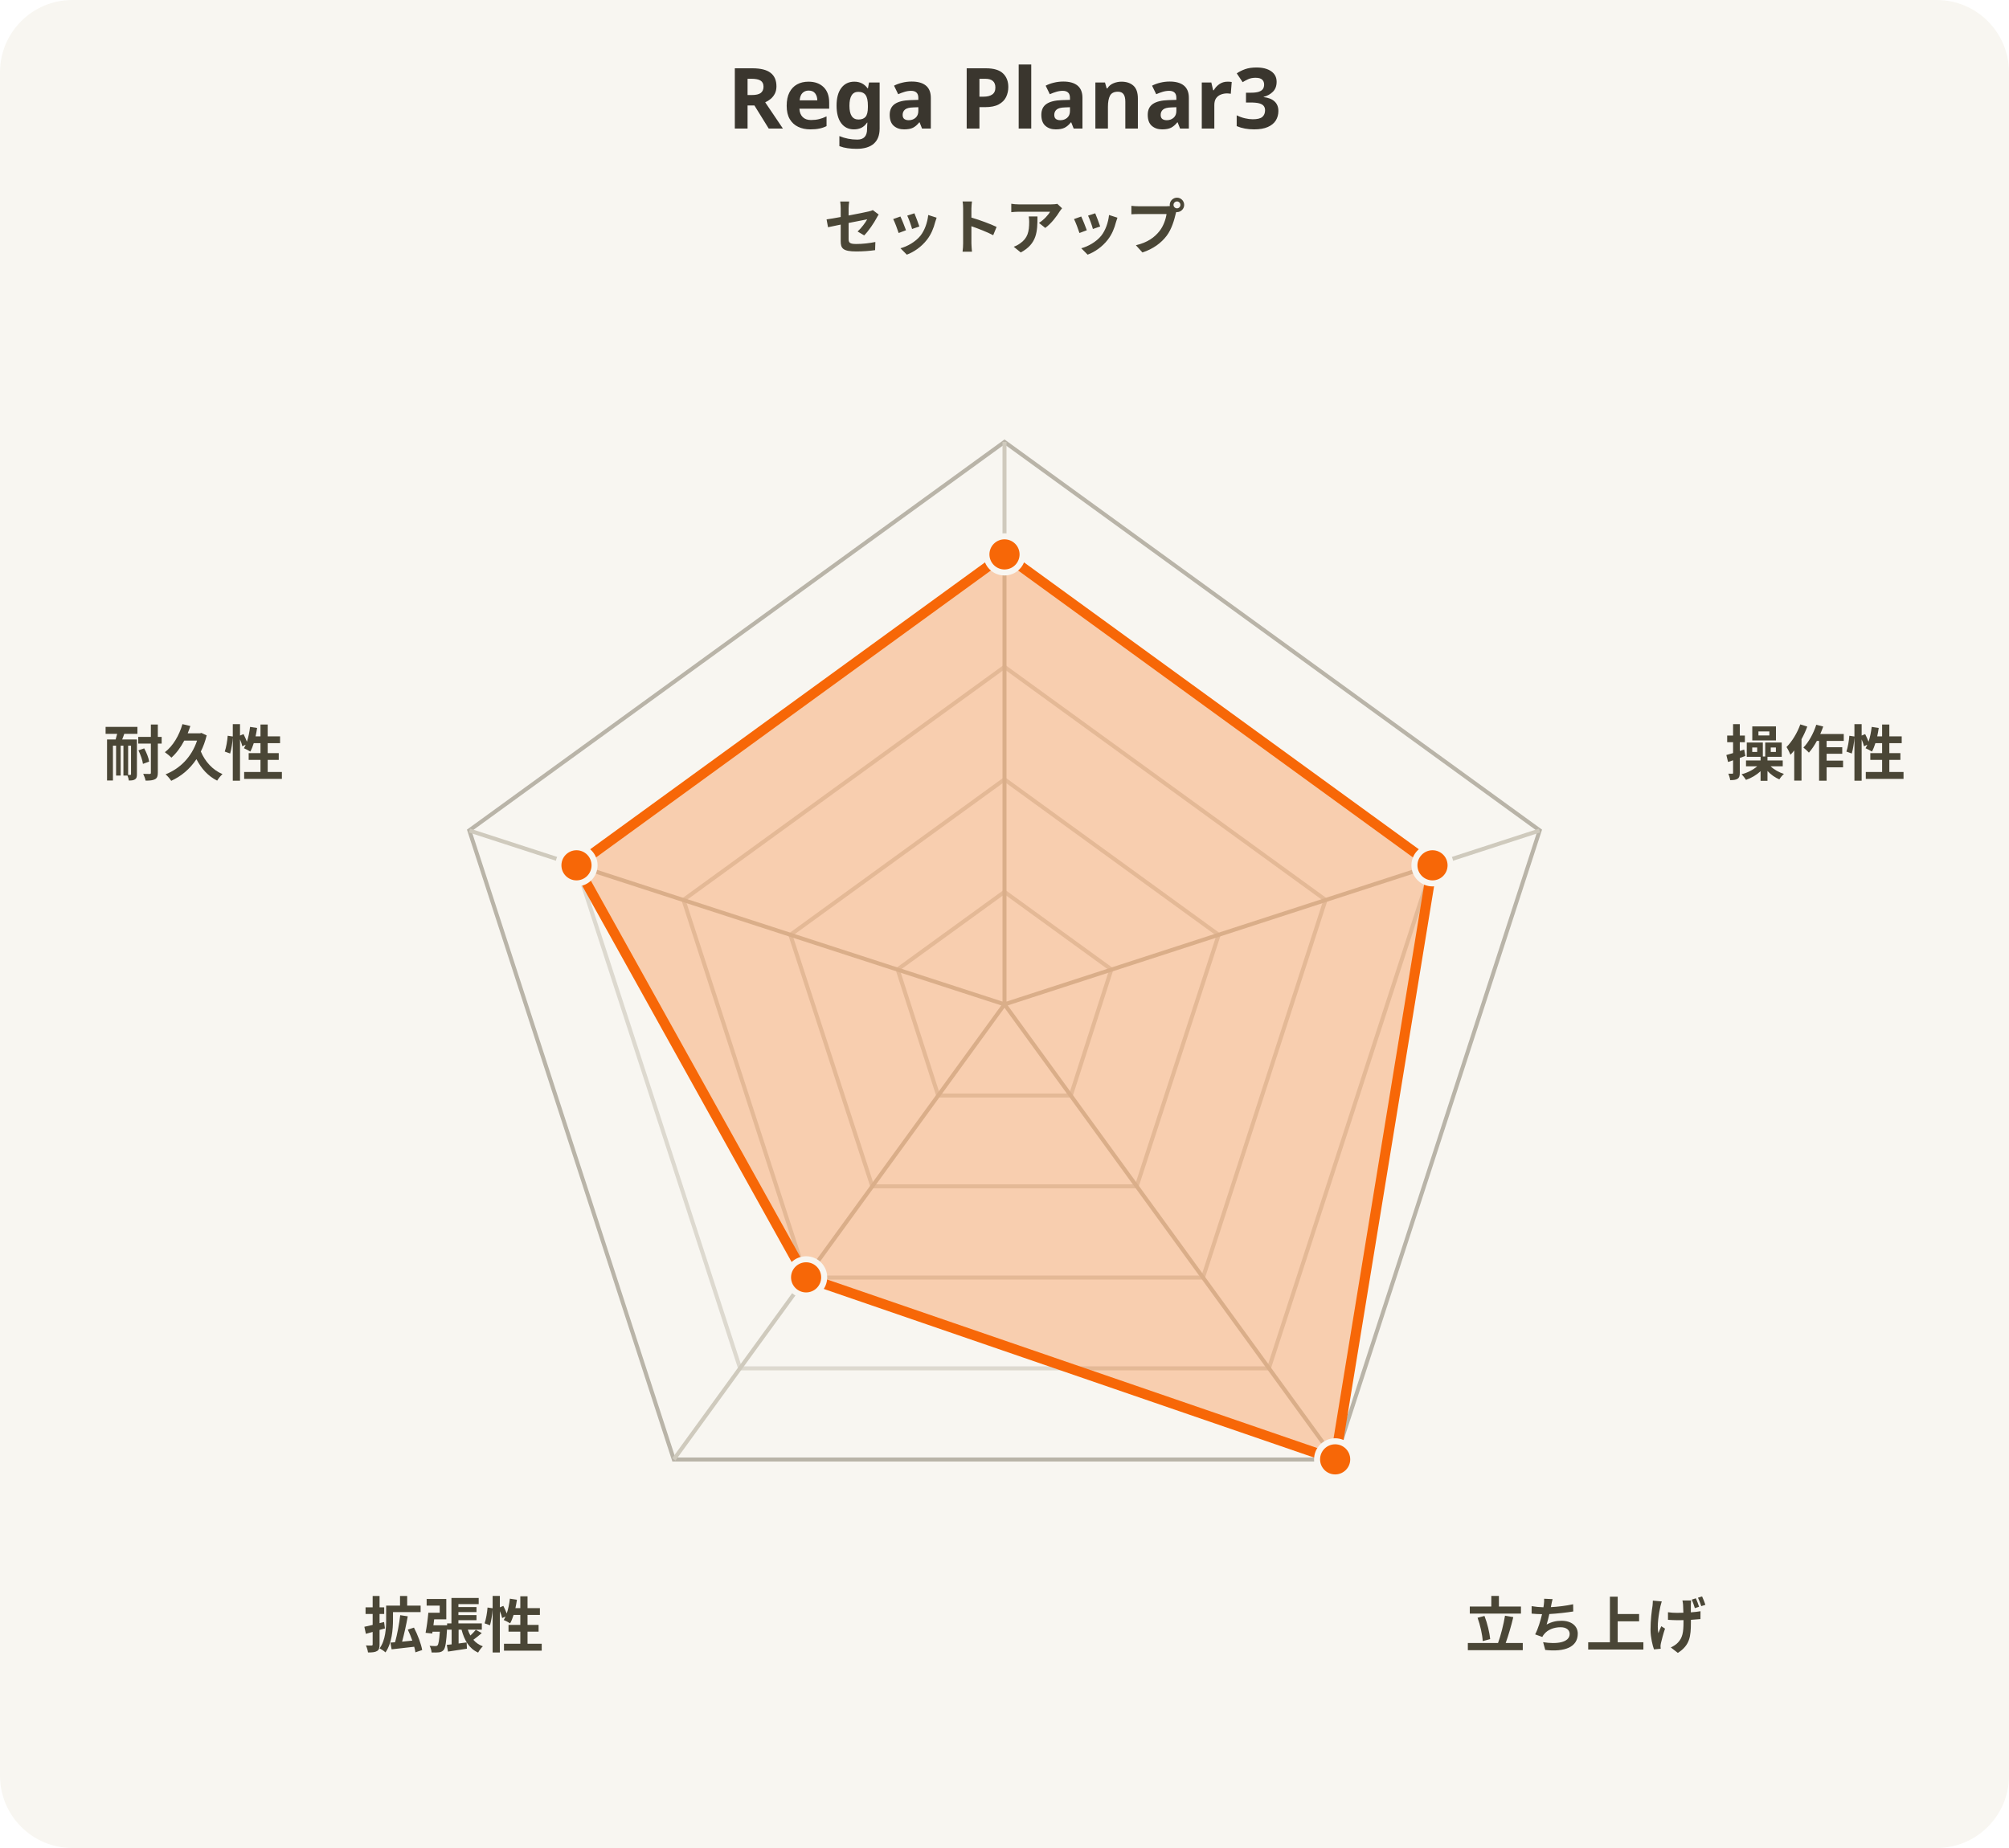
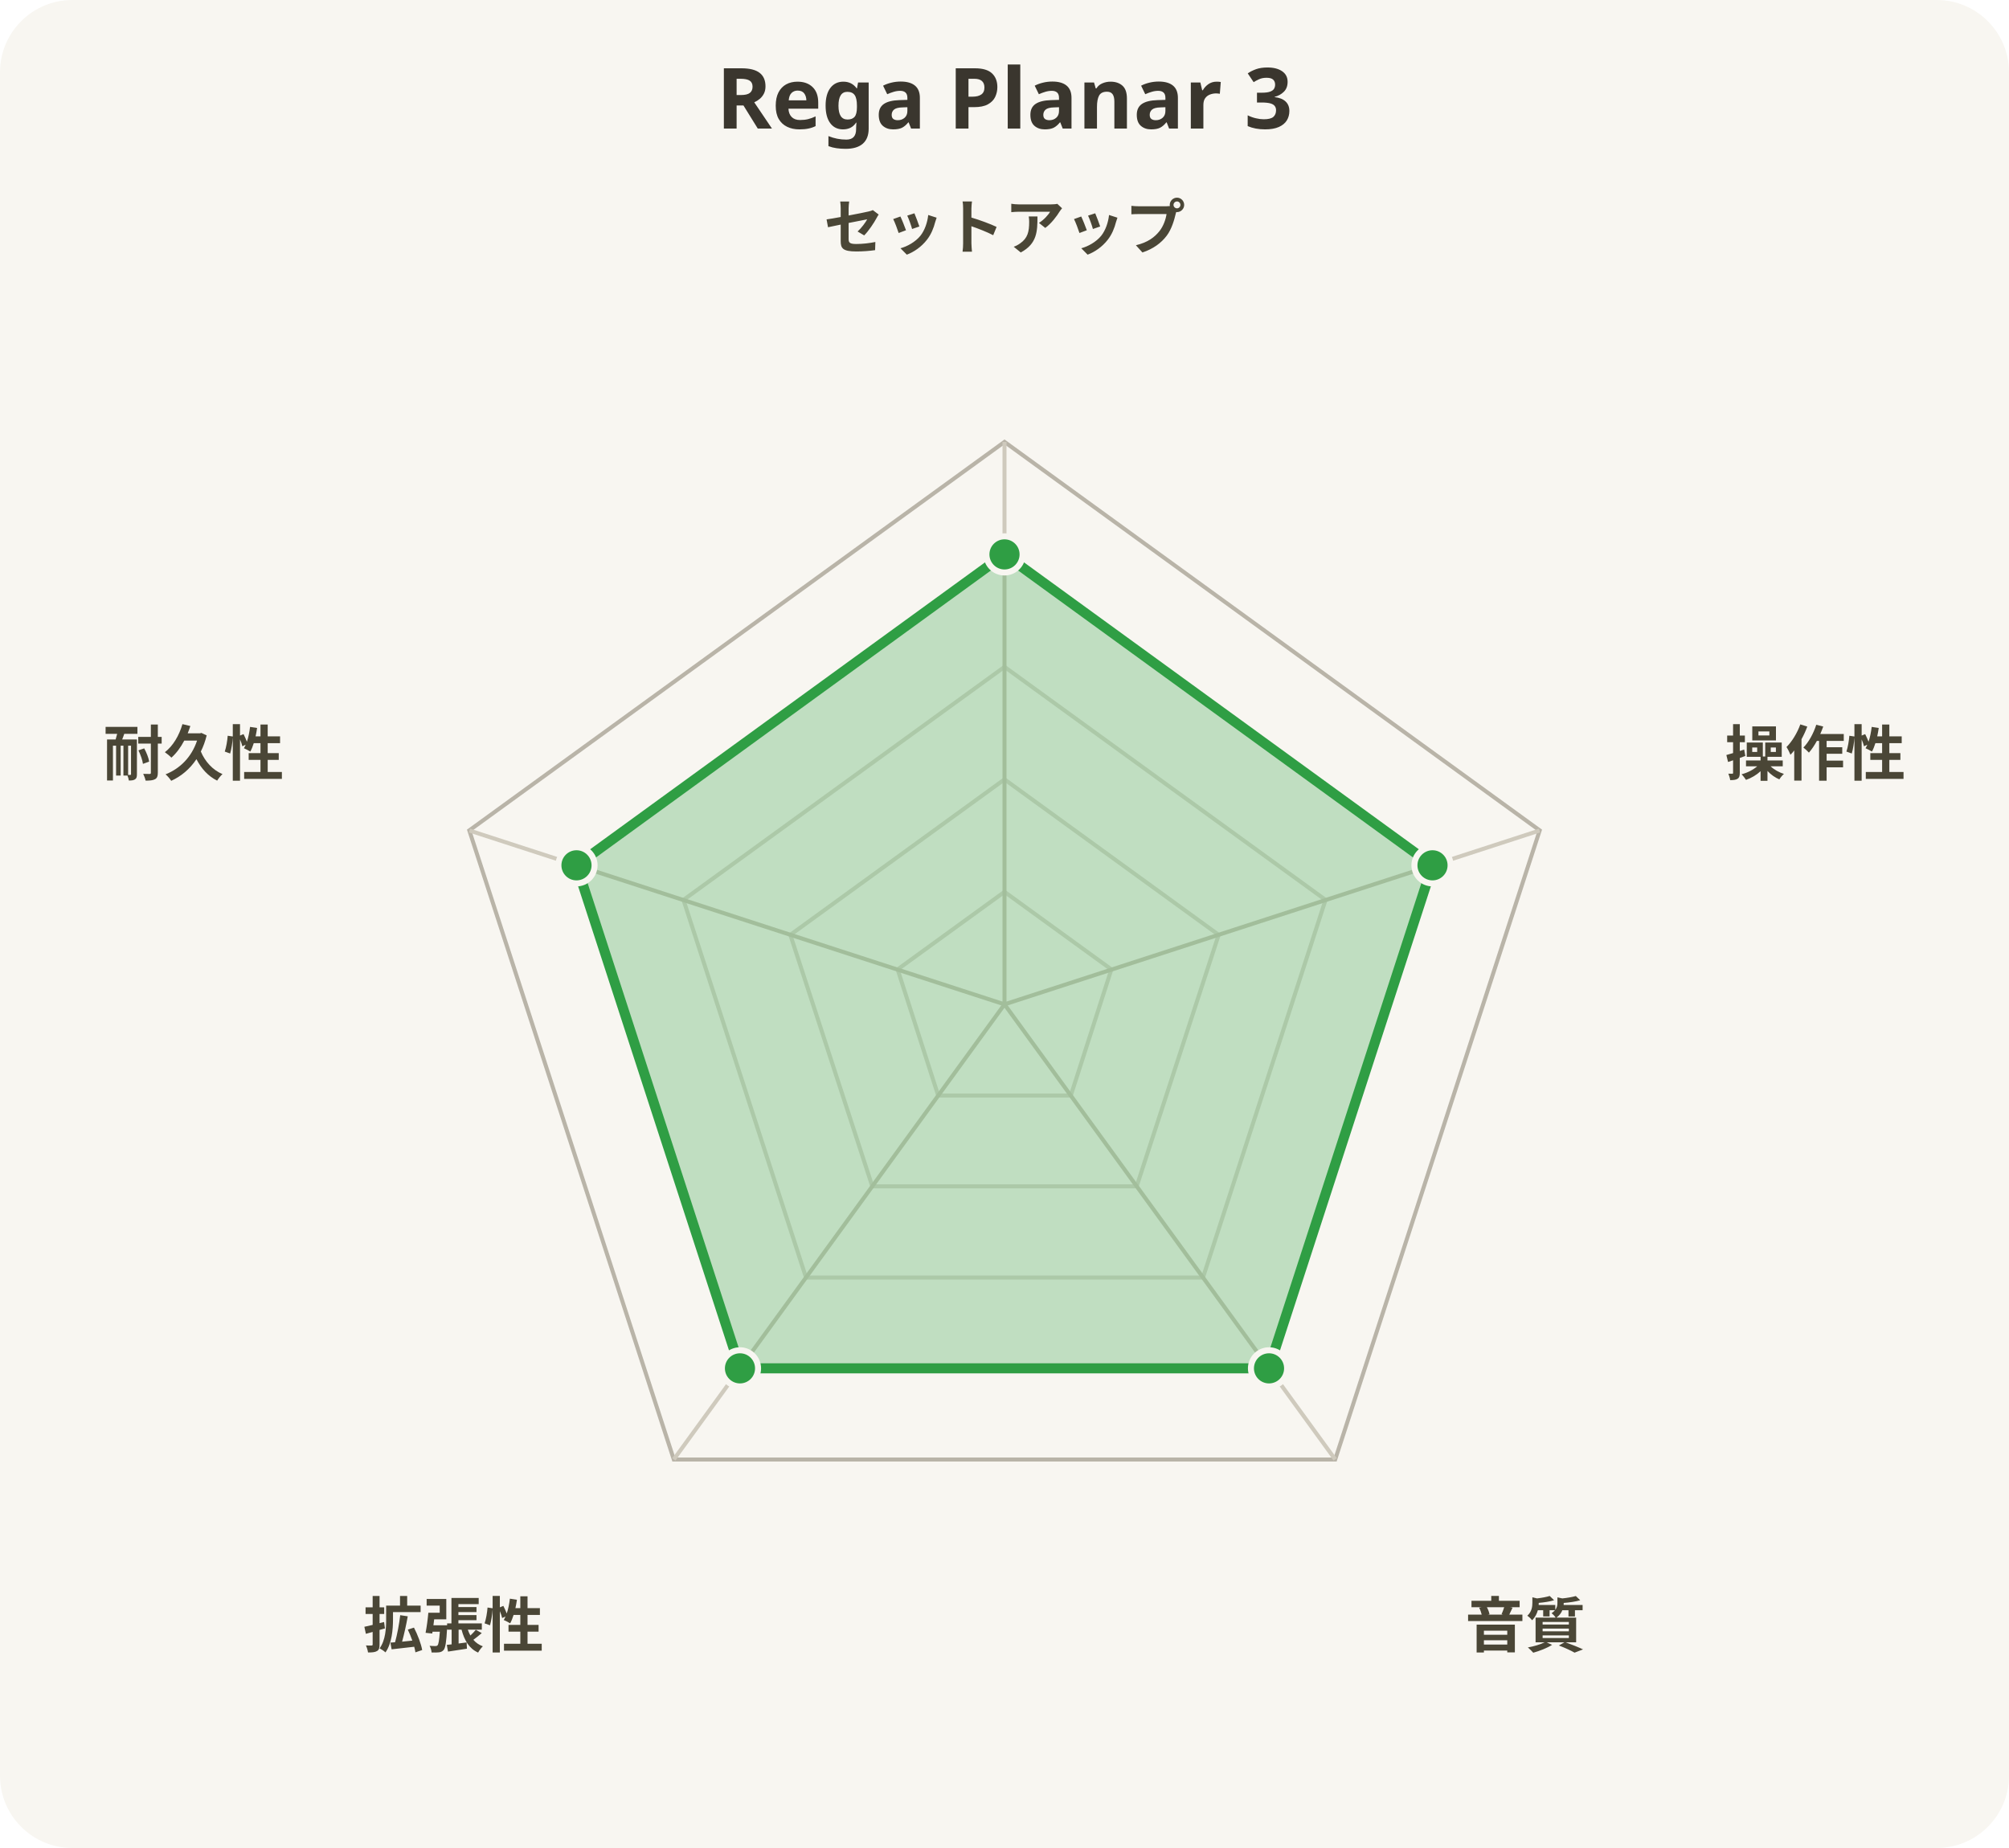
<svg xmlns="http://www.w3.org/2000/svg" viewBox="0 0 500 460" font-family="'Hiragino Sans','Noto Sans JP',sans-serif">
  <rect x="0" y="0" width="500" height="460" rx="18" fill="#F8F6F1" />
-   <text x="250" y="32" text-anchor="middle" font-size="21" font-weight="700" fill="#3A362E">Rega Planar3</text>
+   <text x="250" y="32" text-anchor="middle" font-size="21" font-weight="700" fill="#3A362E">Rega Planar 3</text>
  <polygon points="250.0,222.0 276.6,241.3 266.5,272.7 233.5,272.7 223.4,241.3 " fill="none" stroke="#DDD9CF" stroke-width="1" />
  <polygon points="250.0,194.0 303.3,232.7 282.9,295.3 217.1,295.3 196.7,232.7 " fill="none" stroke="#DDD9CF" stroke-width="1" />
  <polygon points="250.0,166.0 329.9,224.0 299.4,318.0 200.6,318.0 170.1,224.0 " fill="none" stroke="#DDD9CF" stroke-width="1" />
  <polygon points="250.0,138.0 356.5,215.4 315.8,340.6 184.2,340.6 143.5,215.4 " fill="none" stroke="#DDD9CF" stroke-width="1" />
  <polygon points="250.0,110.0 383.2,206.7 332.3,363.3 167.7,363.3 116.8,206.7 " fill="none" stroke="#B9B4A8" stroke-width="1" />
  <line x1="250" y1="250" x2="250" y2="110" stroke="#CFCABD" stroke-width="1" />
  <line x1="250" y1="250" x2="383.154" y2="206.74" stroke="#CFCABD" stroke-width="1" />
  <line x1="250" y1="250" x2="332.292" y2="363.26" stroke="#CFCABD" stroke-width="1" />
  <line x1="250" y1="250" x2="167.708" y2="363.26" stroke="#CFCABD" stroke-width="1" />
  <line x1="250" y1="250" x2="116.846" y2="206.74" stroke="#CFCABD" stroke-width="1" />
  <text x="250" y="62" text-anchor="middle" font-size="15" font-weight="600" fill="#4A4636">セットアップ</text>
  <text x="429.296" y="192.998" text-anchor="start" font-size="15" font-weight="600" fill="#4A4636">操作性</text>
-   <text x="364.628" y="410.002" text-anchor="start" font-size="15" font-weight="600" fill="#4A4636">立ち上げ</text>
+   <text x="364.628" y="410.002" text-anchor="start" font-size="15" font-weight="600" fill="#4A4636">音質</text>
  <text x="135.372" y="410.002" text-anchor="end" font-size="15" font-weight="600" fill="#4A4636">拡張性</text>
  <text x="70.704" y="192.998" text-anchor="end" font-size="15" font-weight="600" fill="#4A4636">耐久性</text>
-   <polygon points="250.0,138.0 356.5,215.4 332.3,363.3 200.6,318.0 143.5,215.4" fill="#F76707" fill-opacity="0.28" stroke="#F76707" stroke-width="2.5" stroke-linejoin="round" />
-   <circle cx="250" cy="138" r="4.5" fill="#F76707" stroke="#F8F6F1" stroke-width="1.5" />
-   <circle cx="356.523" cy="215.392" r="4.5" fill="#F76707" stroke="#F8F6F1" stroke-width="1.5" />
-   <circle cx="332.292" cy="363.26" r="4.5" fill="#F76707" stroke="#F8F6F1" stroke-width="1.5" />
-   <circle cx="200.625" cy="317.956" r="4.5" fill="#F76707" stroke="#F8F6F1" stroke-width="1.5" />
-   <circle cx="143.477" cy="215.392" r="4.5" fill="#F76707" stroke="#F8F6F1" stroke-width="1.5" />
+   <polygon points="250.0,138.0 356.5,215.4 315.8,340.6 184.2,340.6 143.5,215.4 " fill="#2F9E44" fill-opacity="0.28" stroke="#2F9E44" stroke-width="2.5" stroke-linejoin="round" />
+   <circle cx="250" cy="138" r="4.5" fill="#2F9E44" stroke="#F8F6F1" stroke-width="1.5" />
+   <circle cx="356.523" cy="215.392" r="4.5" fill="#2F9E44" stroke="#F8F6F1" stroke-width="1.5" />
+   <circle cx="315.834" cy="340.608" r="4.5" fill="#2F9E44" stroke="#F8F6F1" stroke-width="1.5" />
+   <circle cx="184.166" cy="340.608" r="4.5" fill="#2F9E44" stroke="#F8F6F1" stroke-width="1.5" />
+   <circle cx="143.477" cy="215.392" r="4.5" fill="#2F9E44" stroke="#F8F6F1" stroke-width="1.5" />
</svg>
